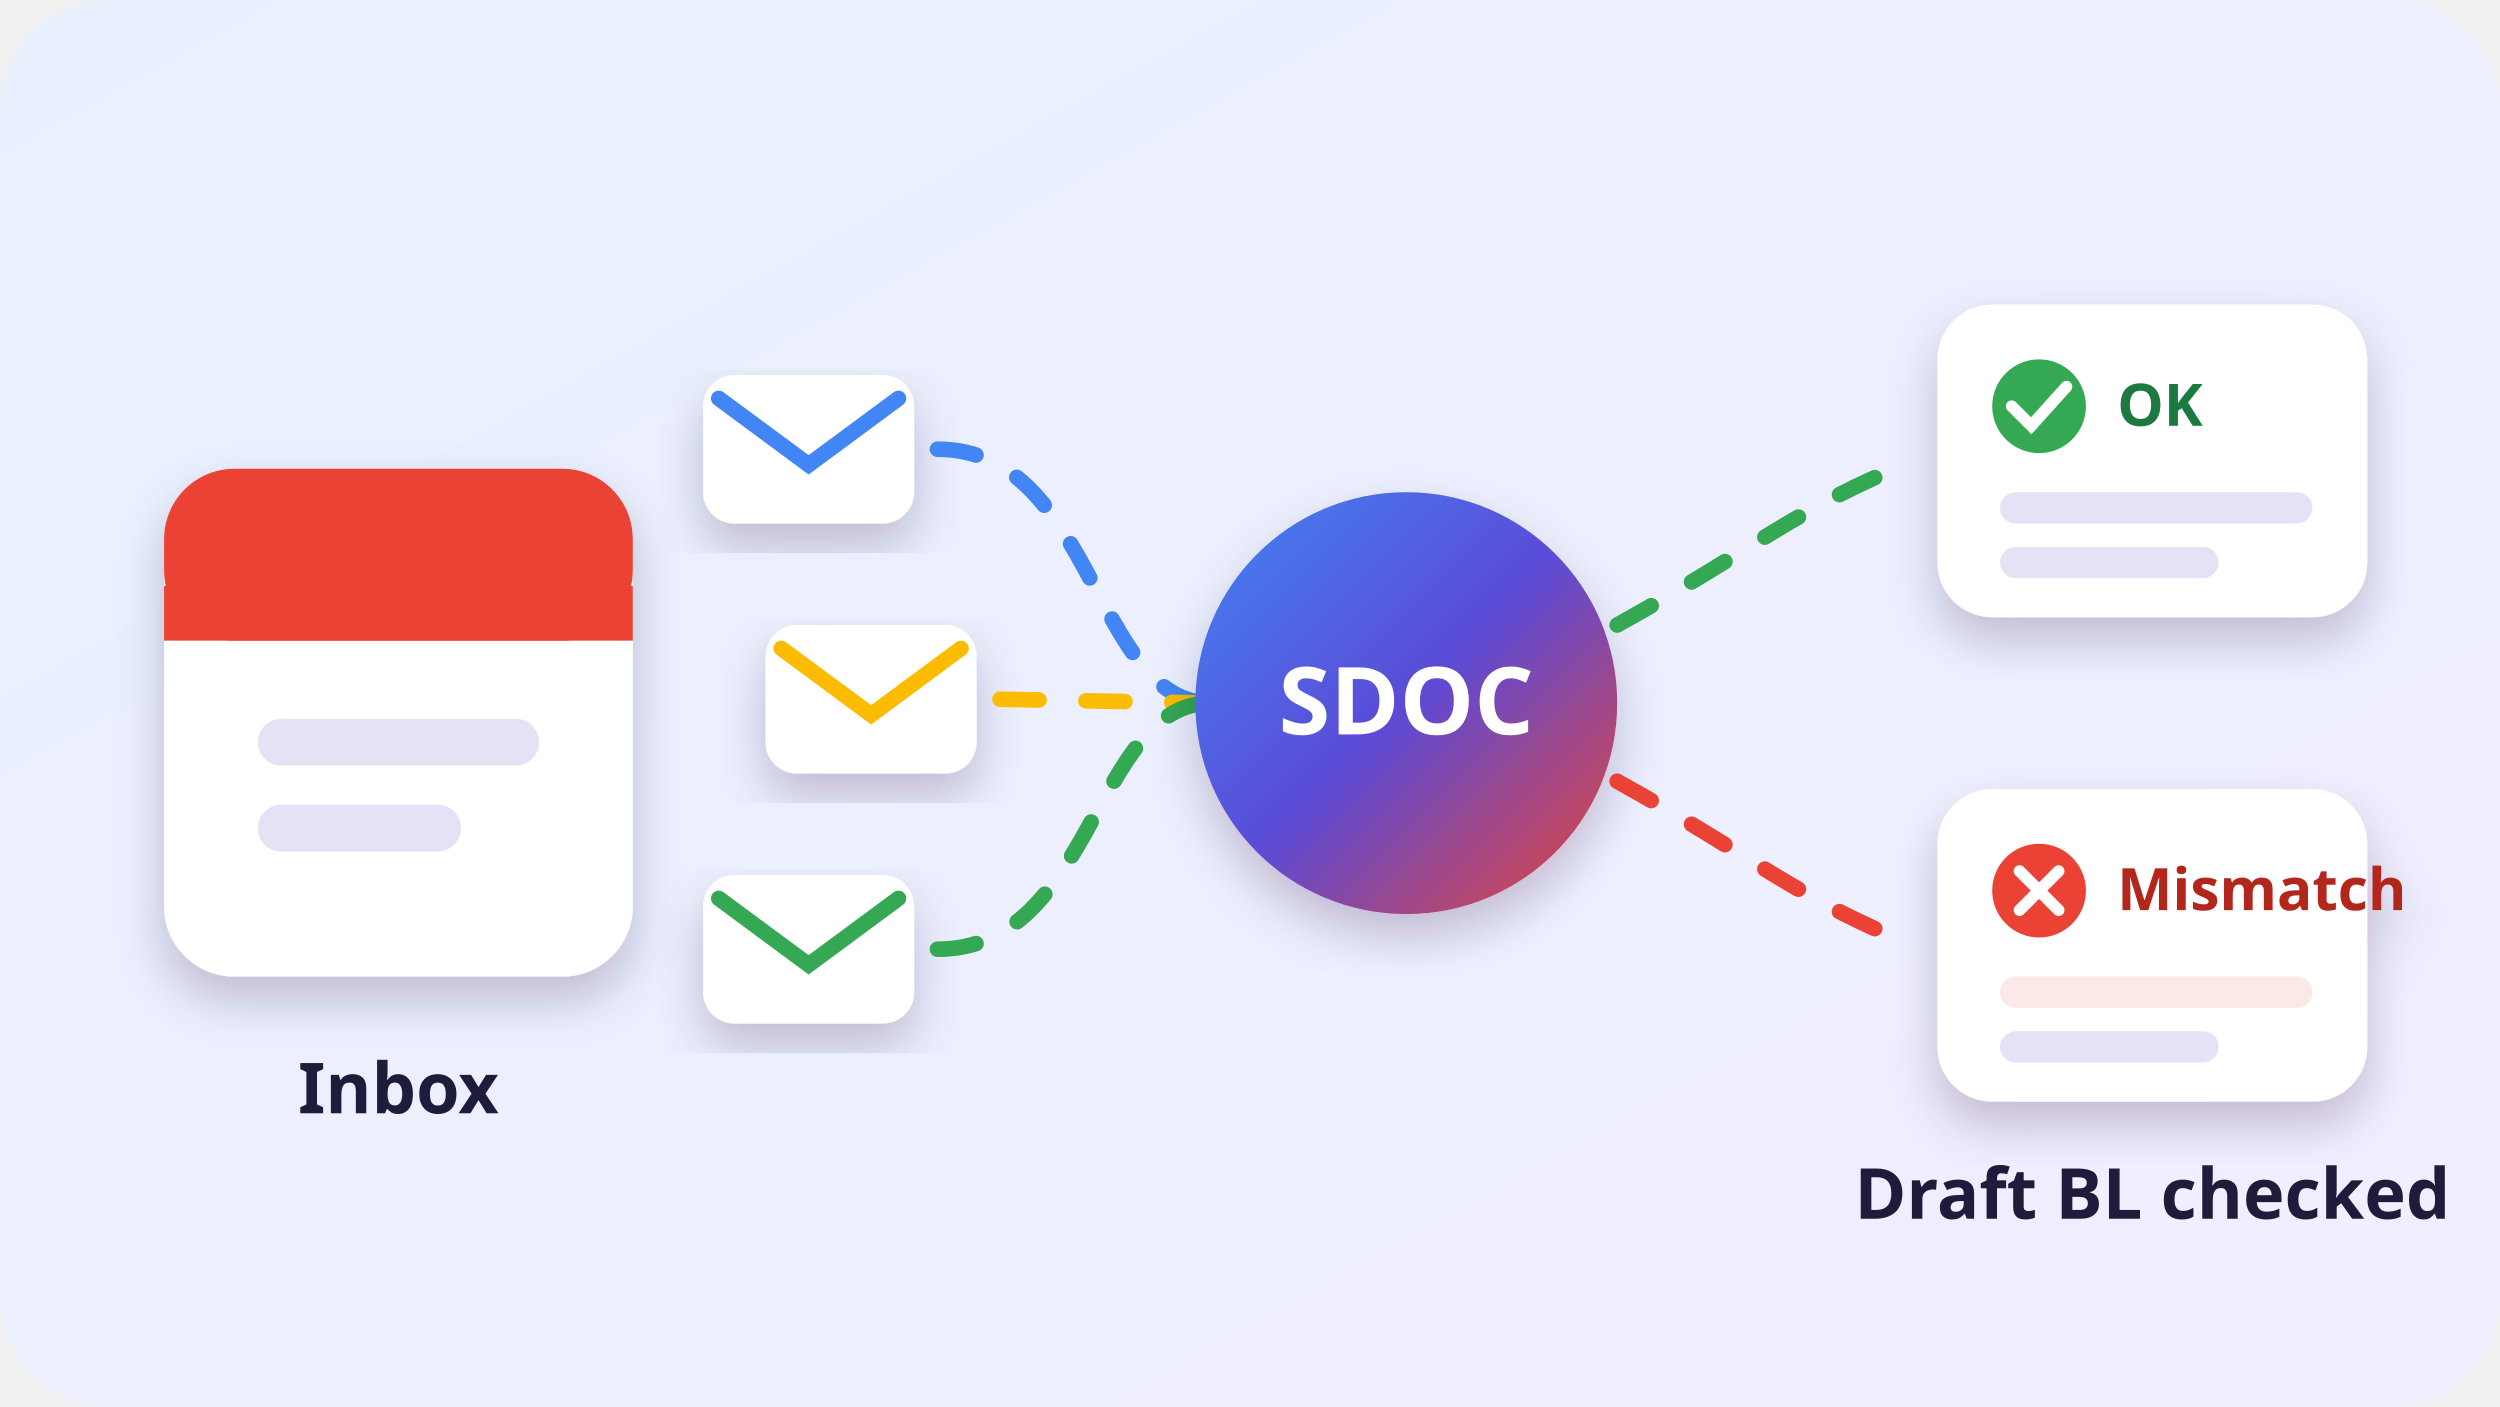
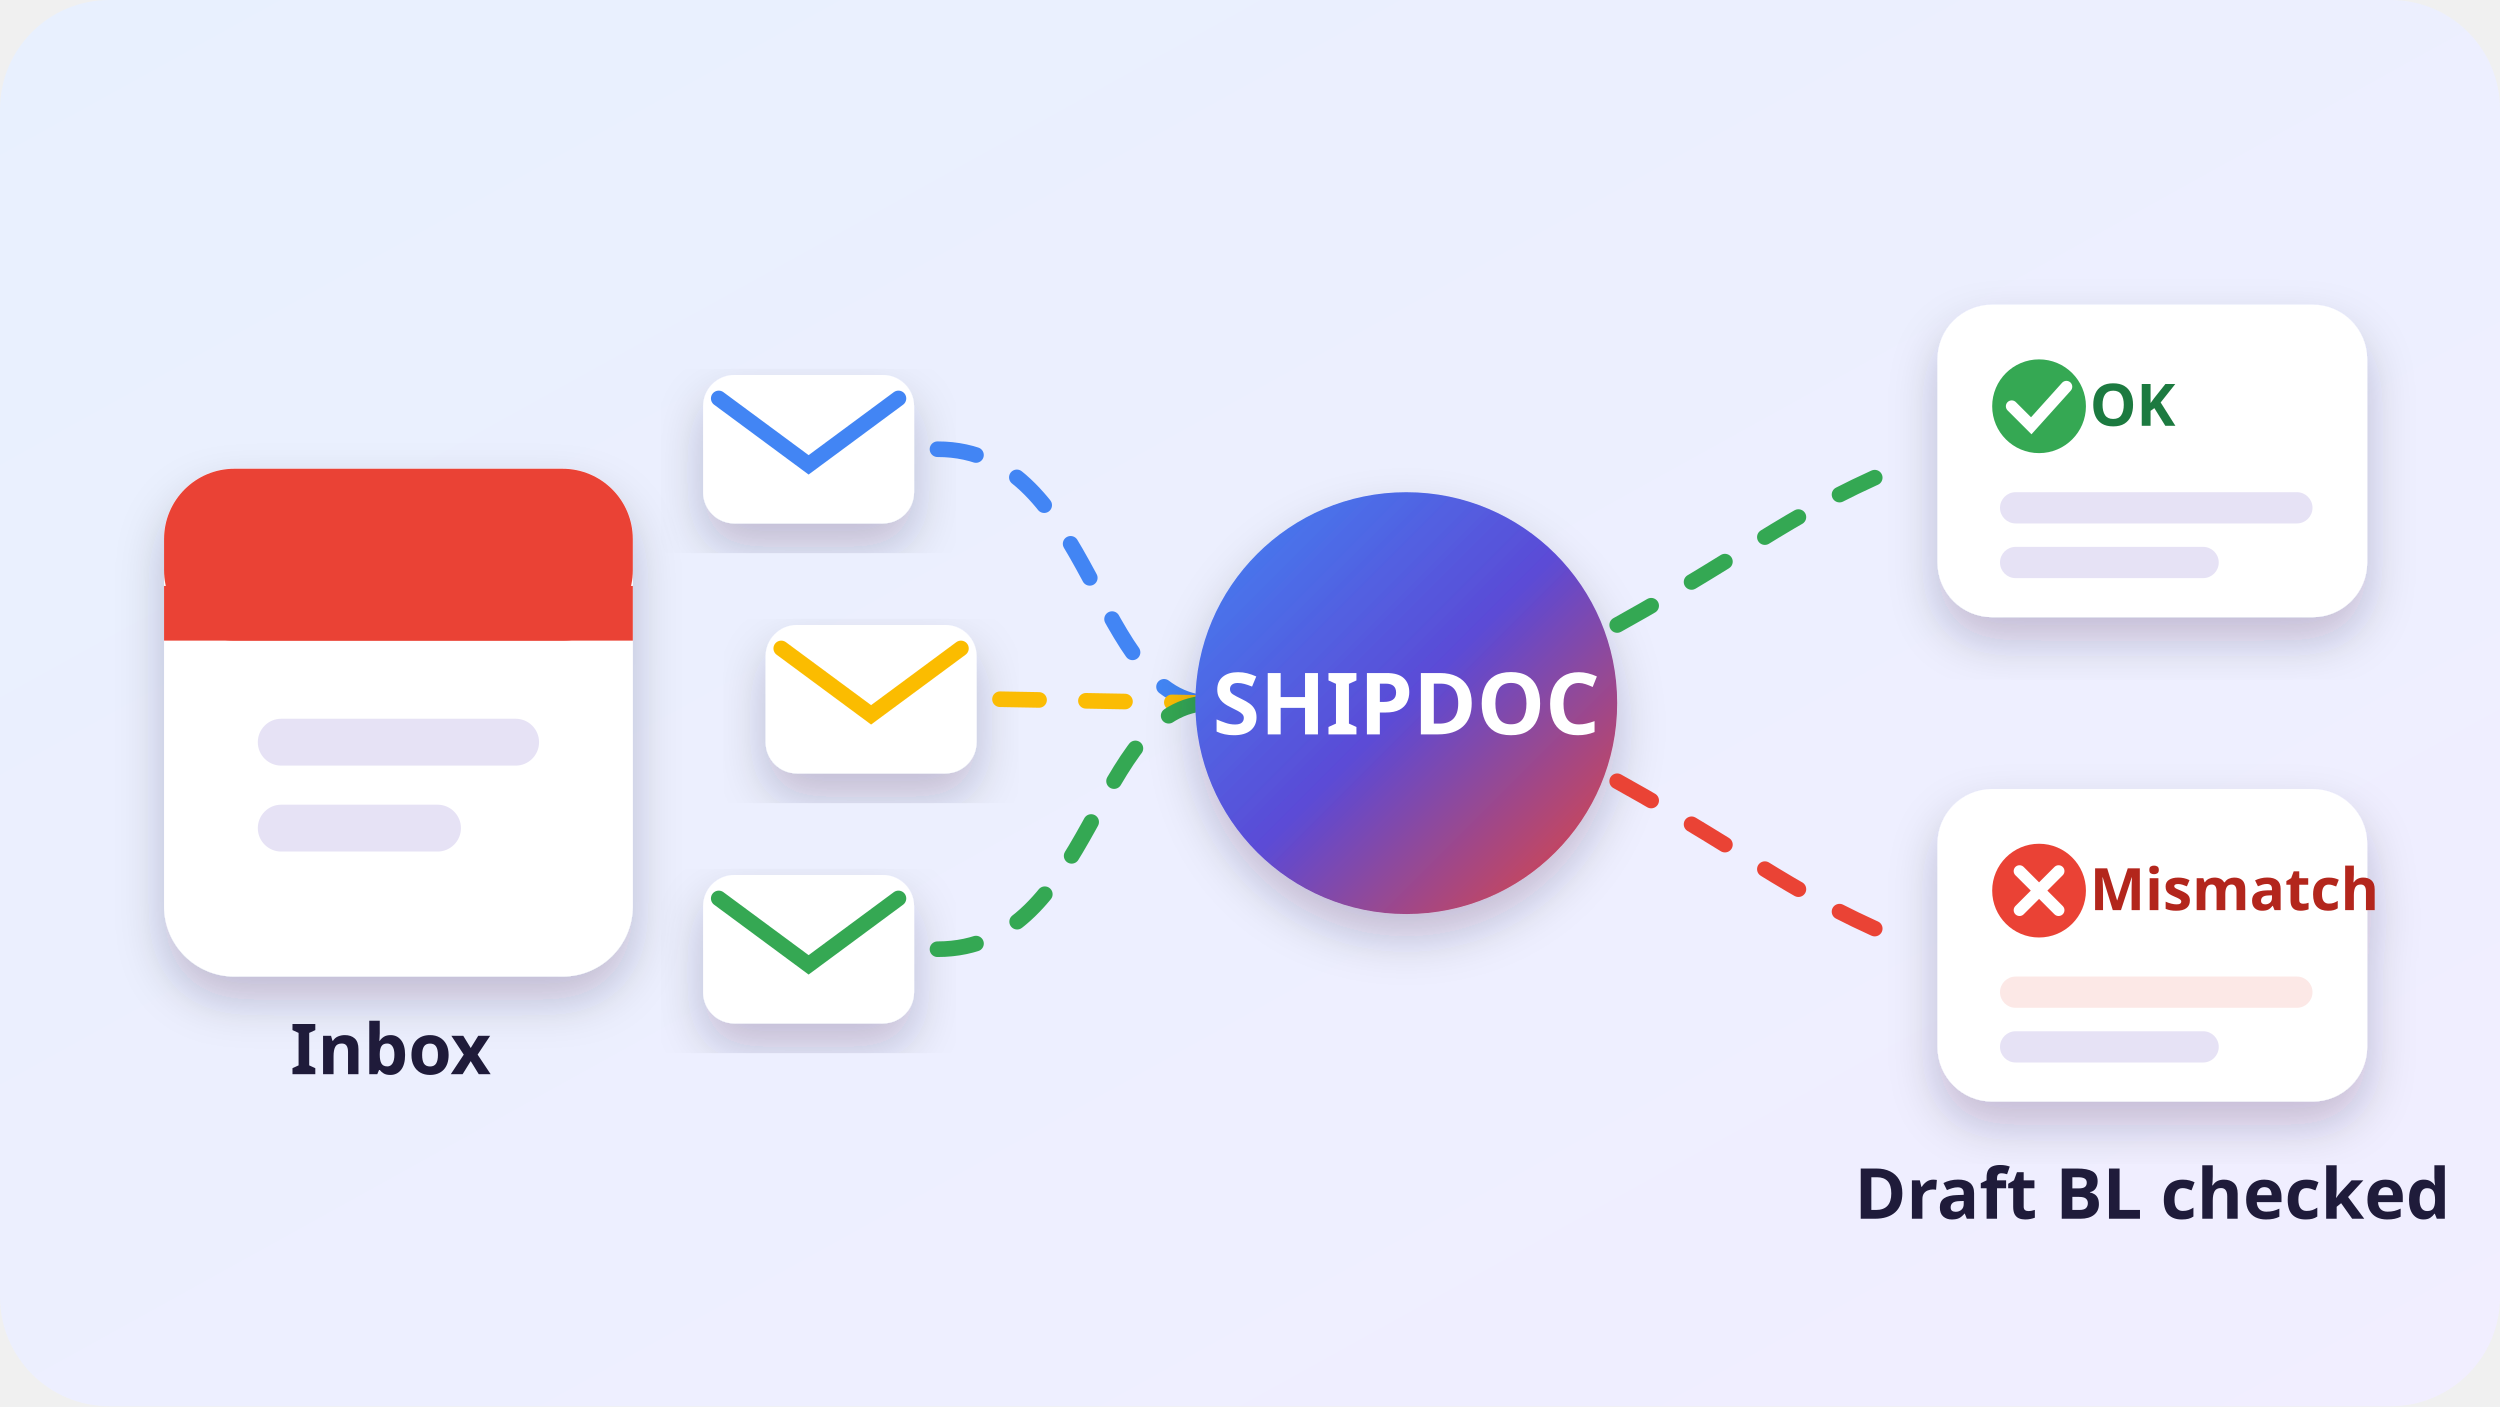
- <svg xmlns="http://www.w3.org/2000/svg" viewBox="0 0 640 360" role="img" aria-label="Illustration: emails flow from a mailbox through SDOC to a checked Bill of Lading">
+ <svg xmlns="http://www.w3.org/2000/svg" viewBox="0 0 640 360" role="img" aria-label="Illustration: emails flow from a mailbox through SHIPDOC to a checked Bill of Lading">
  <defs>
    <linearGradient id="bg" x1="0" y1="0" x2="1" y2="1">
      <stop offset="0" stop-color="#E8F0FE" />
      <stop offset="1" stop-color="#F1EEFF" />
    </linearGradient>
    <linearGradient id="core" x1="0" y1="0" x2="1" y2="1">
      <stop offset="0" stop-color="#4285F4" />
      <stop offset=".5" stop-color="#5B4BD6" />
      <stop offset="1" stop-color="#EA4335" />
    </linearGradient>
    <filter id="sh" x="-20%" y="-20%" width="140%" height="140%">
      <feDropShadow dx="0" dy="6" stdDeviation="6" flood-color="#1F1B3A" flood-opacity=".22" />
    </filter>
    <style>
      .float { animation: fl 4s ease-in-out infinite; transform-box: fill-box; transform-origin: center; }
      .f2 { animation-delay: -1.3s } .f3 { animation-delay: -2.6s }
      @keyframes fl { 0%,100% { transform: translateY(0) } 50% { transform: translateY(-8px) } }
      .dash { stroke-dasharray: 10 12; animation: mv 2.4s linear infinite; }
      @keyframes mv { to { stroke-dashoffset: -44 } }
      @media (prefers-reduced-motion: reduce) { .float, .dash { animation: none } }
    </style>
  </defs>
  <rect width="640" height="360" rx="28" fill="url(#bg)" />
  <g filter="url(#sh)">
    <rect x="42" y="120" width="120" height="130" rx="18" fill="#FFFFFF" />
    <rect x="42" y="120" width="120" height="44" rx="18" fill="#EA4335" />
    <rect x="42" y="150" width="120" height="14" fill="#EA4335" />
    <rect x="66" y="184" width="72" height="12" rx="6" fill="#E6E2F5" />
    <rect x="66" y="206" width="52" height="12" rx="6" fill="#E6E2F5" />
  </g>
-   <text x="102" y="285" text-anchor="middle" font-family="Fredoka, Nunito, sans-serif" font-size="18" font-weight="600" fill="#1F1B3A">Inbox</text>
+   <text x="100" y="275" text-anchor="middle" font-family="Fredoka, Nunito, sans-serif" font-size="18" font-weight="600" fill="#1F1B3A">Inbox</text>
  <g class="float" filter="url(#sh)">
    <rect x="180" y="96" width="54" height="38" rx="8" fill="#fff" />
    <path d="M184 102l23 17 23-17" fill="none" stroke="#4285F4" stroke-width="4" stroke-linecap="round" />
  </g>
  <g class="float f2" filter="url(#sh)">
    <rect x="196" y="160" width="54" height="38" rx="8" fill="#fff" />
    <path d="M200 166l23 17 23-17" fill="none" stroke="#FBBC04" stroke-width="4" stroke-linecap="round" />
  </g>
  <g class="float f3" filter="url(#sh)">
    <rect x="180" y="224" width="54" height="38" rx="8" fill="#fff" />
    <path d="M184 230l23 17 23-17" fill="none" stroke="#34A853" stroke-width="4" stroke-linecap="round" />
  </g>
  <path class="dash" d="M240 115 C 280 115, 280 180, 310 180" fill="none" stroke="#4285F4" stroke-width="4" stroke-linecap="round" />
  <path class="dash" d="M256 179 L 310 180" fill="none" stroke="#FBBC04" stroke-width="4" stroke-linecap="round" />
  <path class="dash" d="M240 243 C 280 243, 280 180, 310 180" fill="none" stroke="#34A853" stroke-width="4" stroke-linecap="round" />
  <g filter="url(#sh)">
    <circle cx="360" cy="180" r="54" fill="url(#core)" />
-     <text x="360" y="188" text-anchor="middle" font-family="Fredoka, Nunito, sans-serif" font-size="24" font-weight="600" fill="#fff">SDOC</text>
+     <text x="360" y="188" text-anchor="middle" font-family="Fredoka, Nunito, sans-serif" font-size="22" font-weight="600" fill="#fff">SHIPDOC</text>
  </g>
  <path class="dash" d="M414 160 C 450 140, 460 130, 490 118" fill="none" stroke="#34A853" stroke-width="4" stroke-linecap="round" />
  <path class="dash" d="M414 200 C 450 220, 460 230, 490 242" fill="none" stroke="#EA4335" stroke-width="4" stroke-linecap="round" />
  <g filter="url(#sh)">
    <rect x="496" y="78" width="110" height="80" rx="14" fill="#fff" />
    <circle cx="522" cy="104" r="12" fill="#34A853" />
    <path d="M515 104l5 5 9-10" fill="none" stroke="#fff" stroke-width="3" stroke-linecap="round" />
-     <text x="542" y="109" font-family="Nunito, sans-serif" font-size="15" font-weight="700" fill="#1E7A3F">OK</text>
+     <text x="535" y="109" font-family="Nunito, sans-serif" font-size="15" font-weight="700" fill="#1E7A3F">OK</text>
    <rect x="512" y="126" width="80" height="8" rx="4" fill="#E6E2F5" />
    <rect x="512" y="140" width="56" height="8" rx="4" fill="#E6E2F5" />
  </g>
  <g filter="url(#sh)">
    <rect x="496" y="202" width="110" height="80" rx="14" fill="#fff" />
    <circle cx="522" cy="228" r="12" fill="#EA4335" />
    <path d="M517 223l10 10M527 223l-10 10" stroke="#fff" stroke-width="3" stroke-linecap="round" />
-     <text x="542" y="233" font-family="Nunito, sans-serif" font-size="15" font-weight="700" fill="#B3261E">Mismatch</text>
+     <text x="535" y="233" font-family="Nunito, sans-serif" font-size="15" font-weight="700" fill="#B3261E">Mismatch</text>
    <rect x="512" y="250" width="80" height="8" rx="4" fill="#FCE8E6" />
    <rect x="512" y="264" width="56" height="8" rx="4" fill="#E6E2F5" />
  </g>
  <text x="551" y="312" text-anchor="middle" font-family="Fredoka, Nunito, sans-serif" font-size="18" font-weight="600" fill="#1F1B3A">Draft BL checked</text>
</svg>
